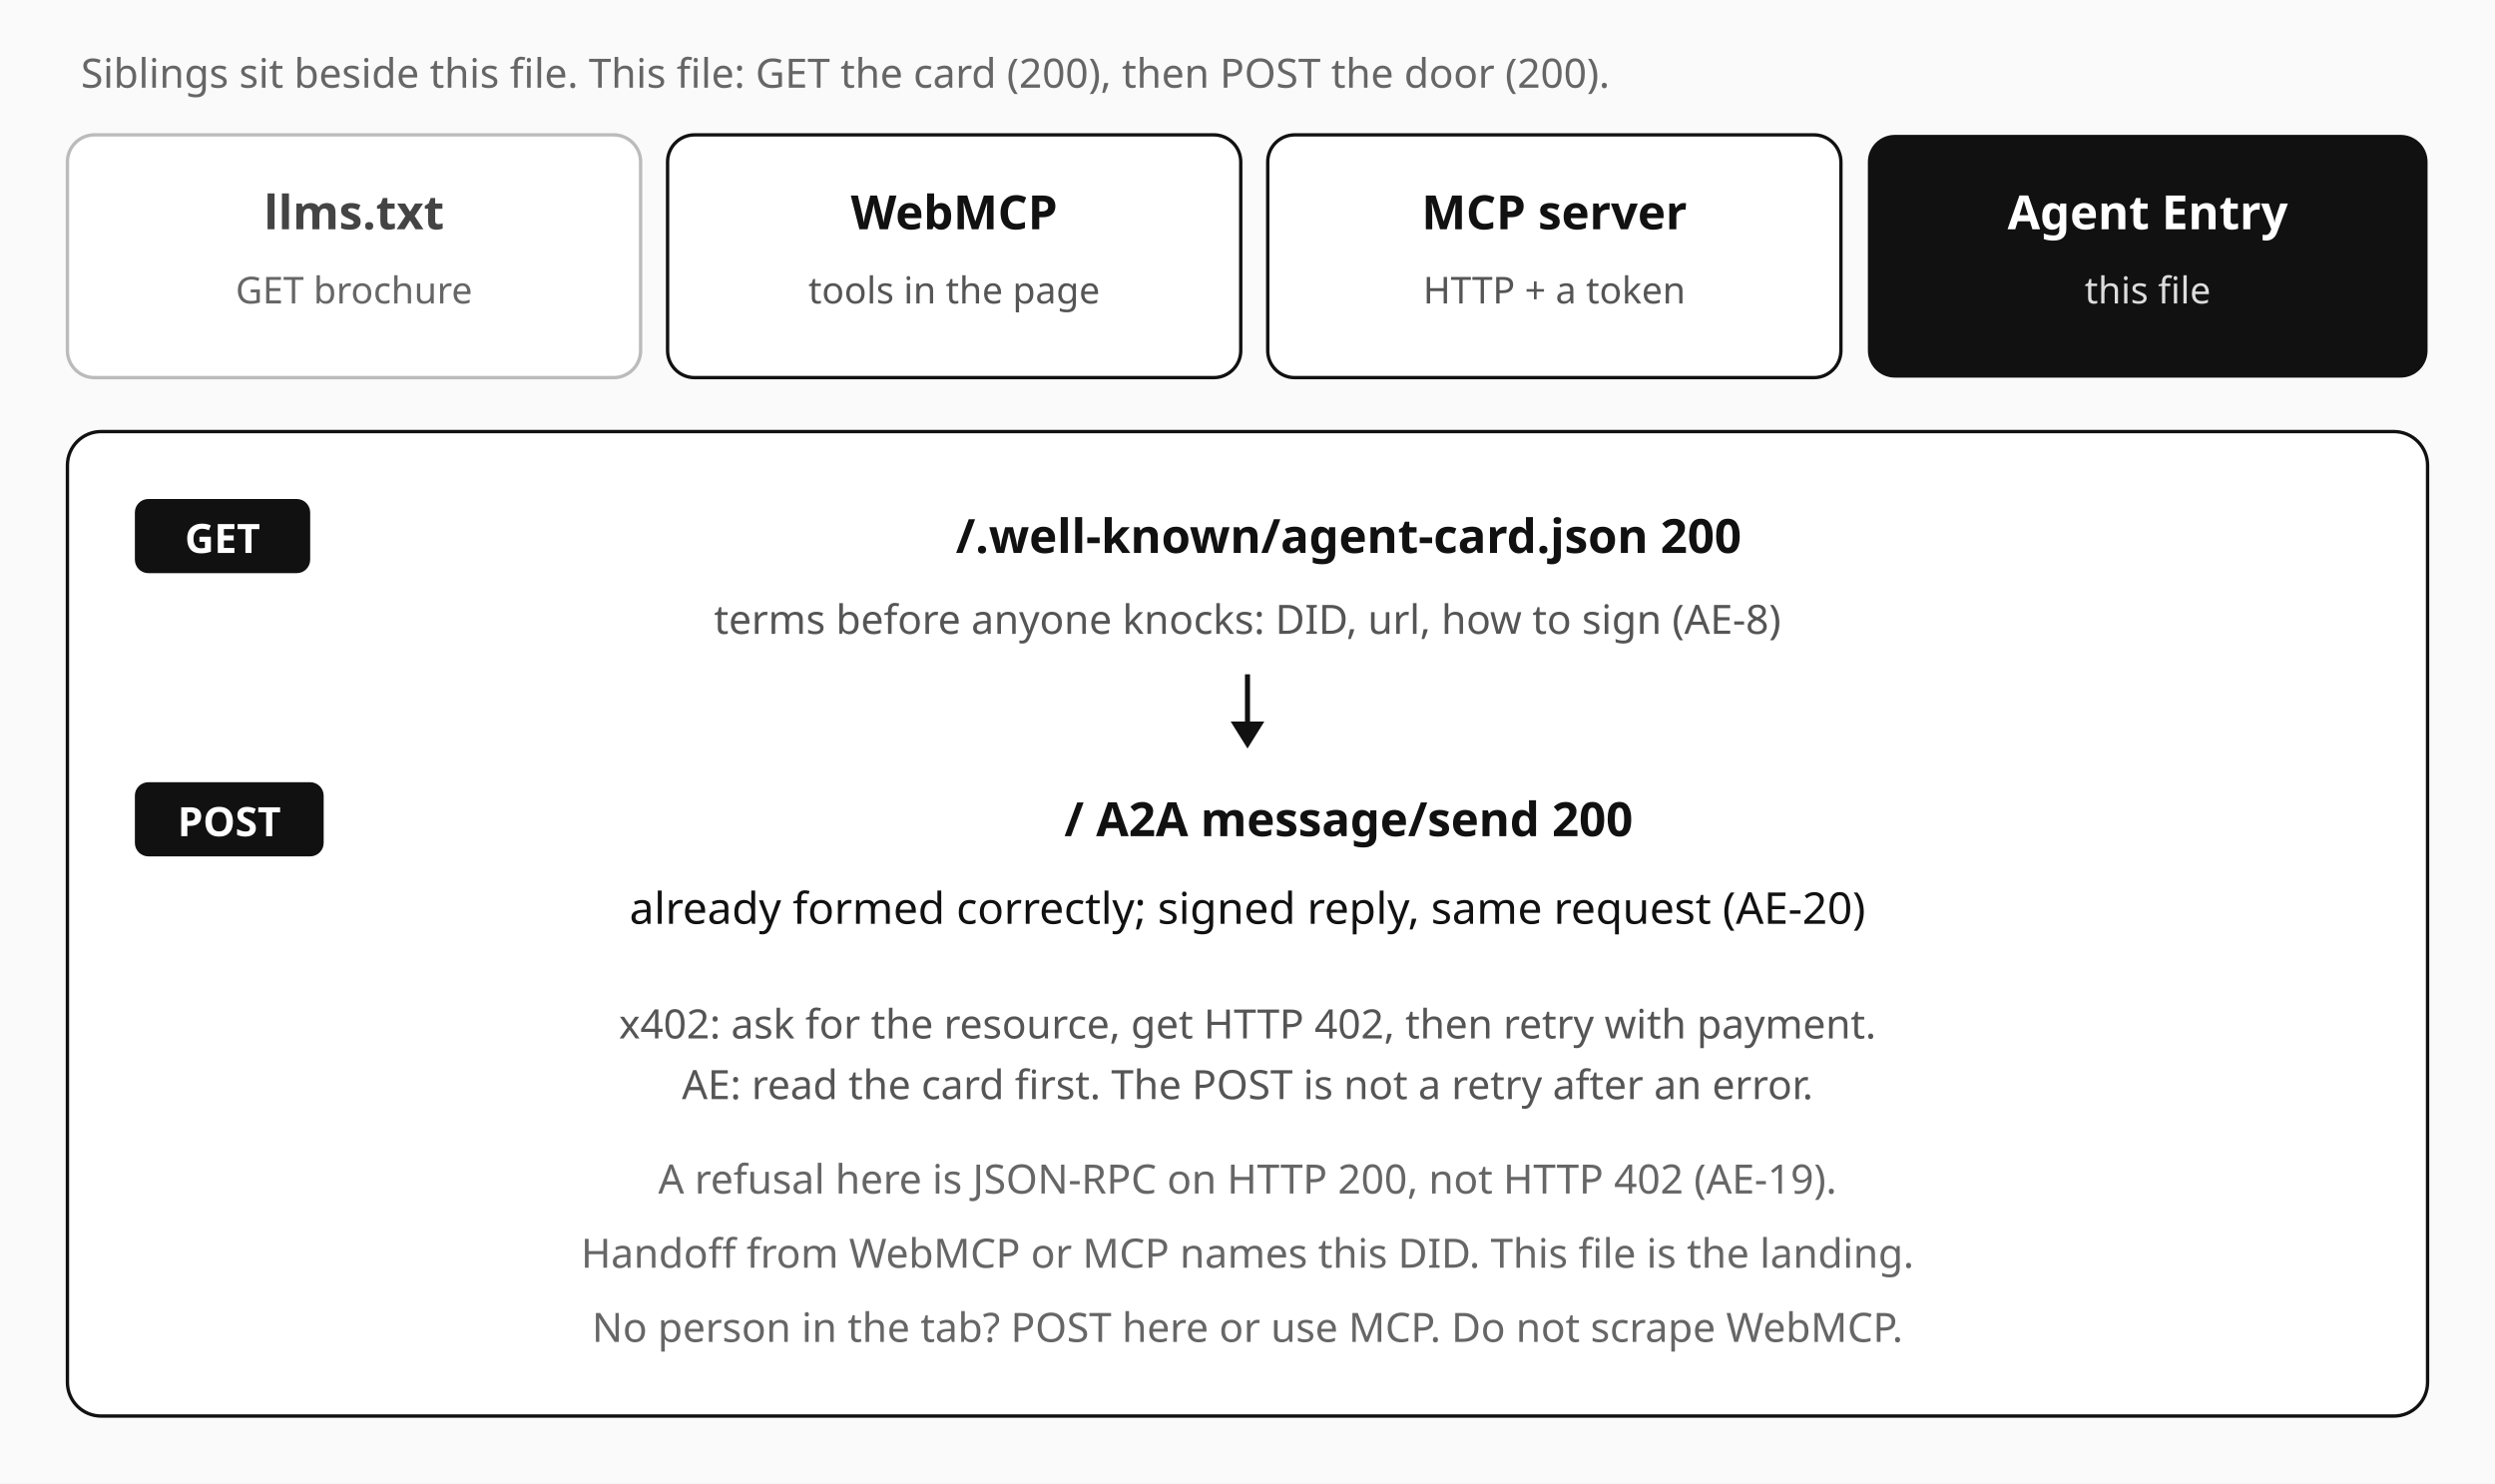
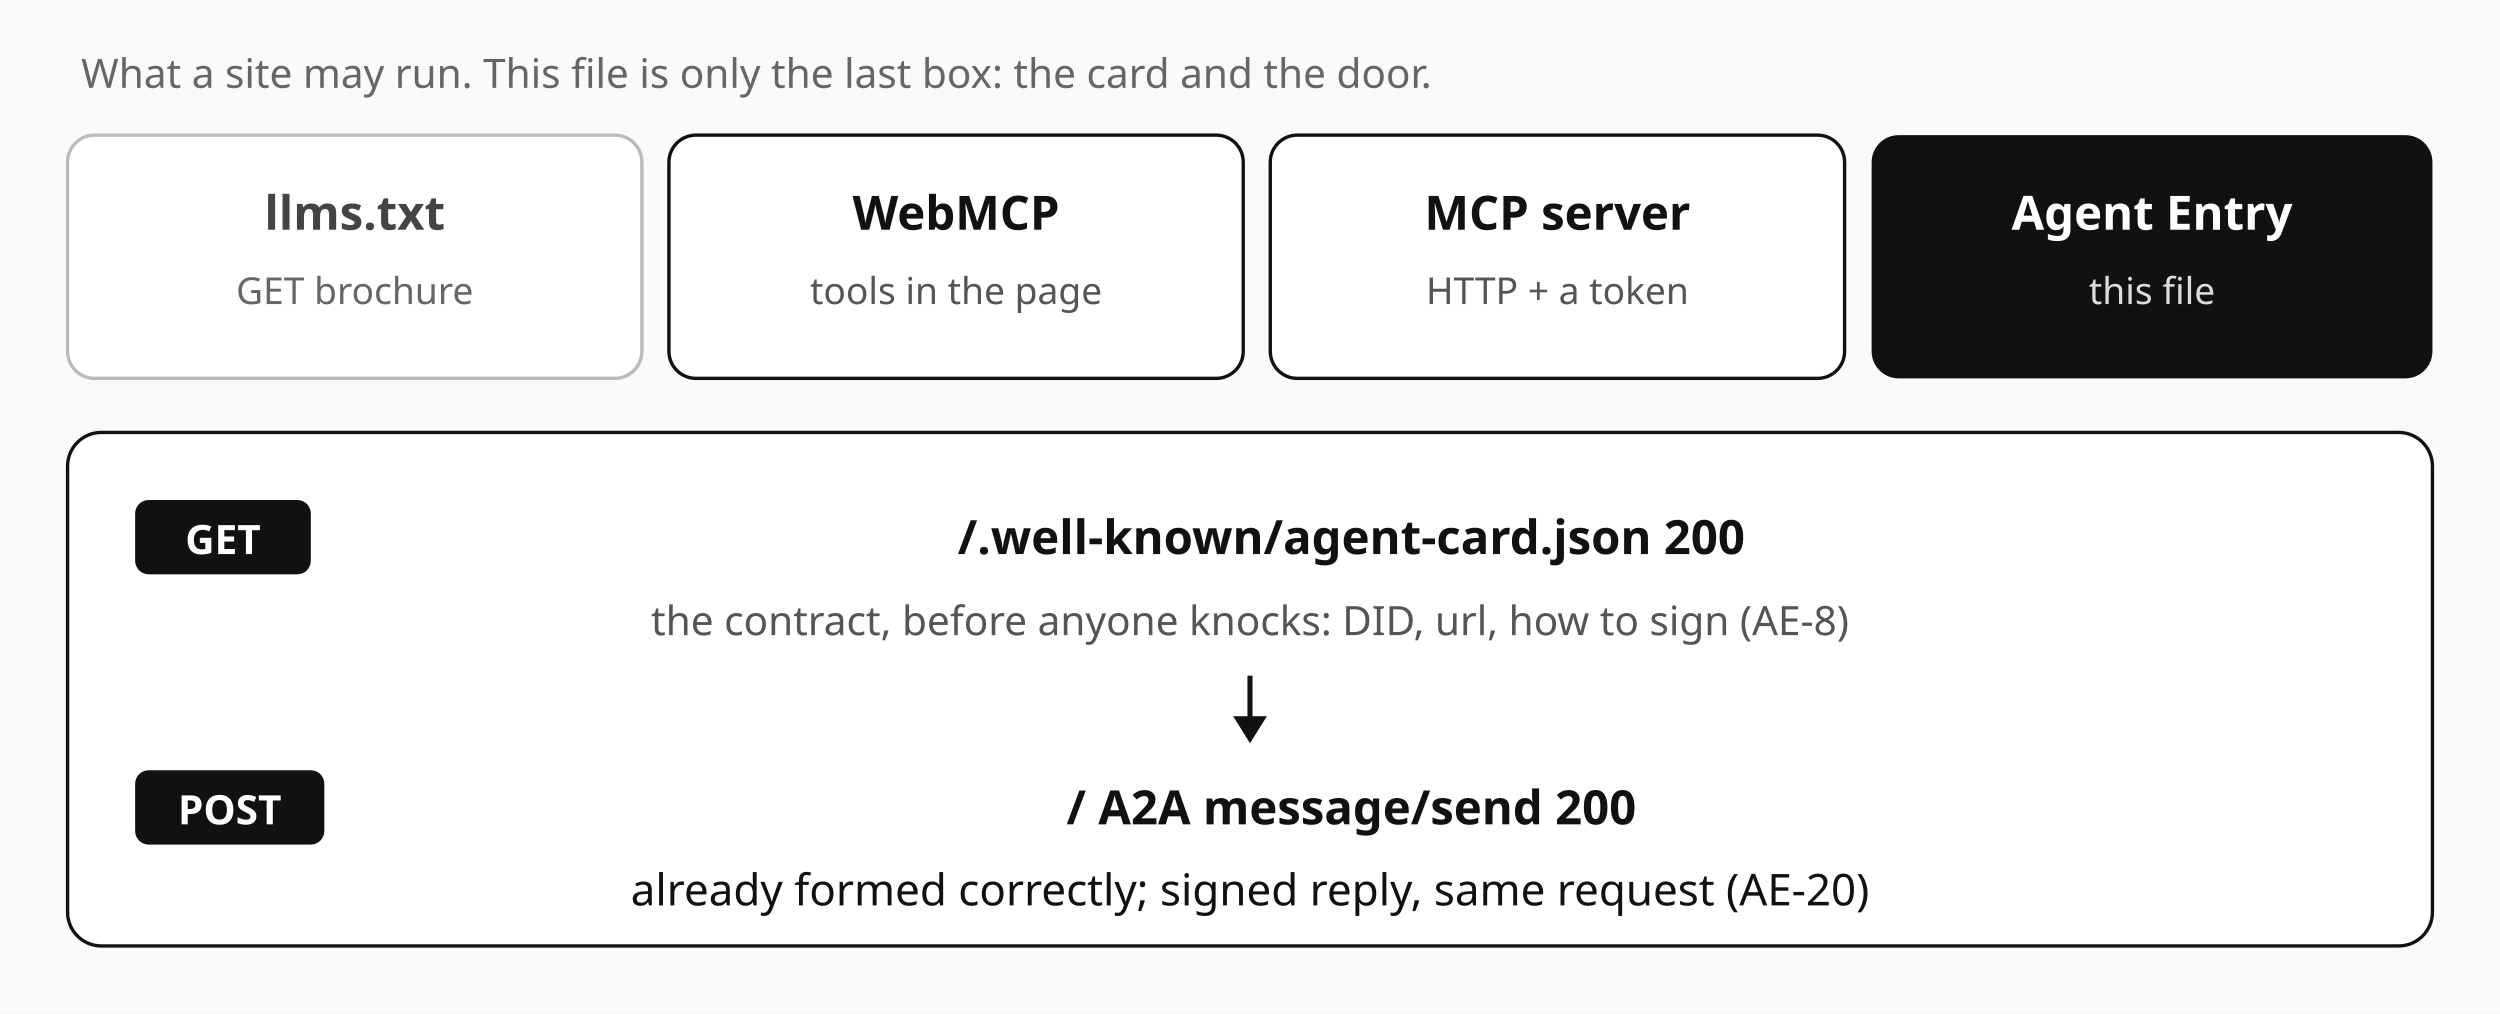
- <svg xmlns="http://www.w3.org/2000/svg" viewBox="0 0 740 440" role="img" aria-labelledby="t d">
-   <rect width="740" height="440" fill="#fafafa" />
-   <text x="24" y="26" font-family="ui-sans-serif, system-ui, sans-serif" font-size="12" fill="#666">Siblings sit beside this file. This file: GET the card (200), then POST the door (200).</text>
+ <svg xmlns="http://www.w3.org/2000/svg" viewBox="0 0 740 300" role="img" aria-labelledby="t d">
+   <rect width="740" height="300" fill="#fafafa" />
+   <text x="24" y="26" font-family="ui-sans-serif, system-ui, sans-serif" font-size="12" fill="#666">What a site may run. This file is only the last box: the card and the door.</text>
  <rect x="20" y="40" width="170" height="72" rx="8" fill="#fff" stroke="#bbb" />
  <text x="105" y="68" text-anchor="middle" font-family="ui-sans-serif, system-ui, sans-serif" font-size="14" font-weight="700" fill="#444">llms.txt</text>
  <text x="105" y="90" text-anchor="middle" font-family="ui-sans-serif, system-ui, sans-serif" font-size="11" fill="#666">GET brochure</text>
  <rect x="198" y="40" width="170" height="72" rx="8" fill="#fff" stroke="#111" />
  <text x="283" y="68" text-anchor="middle" font-family="ui-sans-serif, system-ui, sans-serif" font-size="14" font-weight="700" fill="#111">WebMCP</text>
  <text x="283" y="90" text-anchor="middle" font-family="ui-sans-serif, system-ui, sans-serif" font-size="11" fill="#555">tools in the page</text>
  <rect x="376" y="40" width="170" height="72" rx="8" fill="#fff" stroke="#111" />
  <text x="461" y="68" text-anchor="middle" font-family="ui-sans-serif, system-ui, sans-serif" font-size="14" font-weight="700" fill="#111">MCP server</text>
  <text x="461" y="90" text-anchor="middle" font-family="ui-sans-serif, system-ui, sans-serif" font-size="11" fill="#555">HTTP + a token</text>
  <rect x="554" y="40" width="166" height="72" rx="8" fill="#111" />
  <text x="637" y="68" text-anchor="middle" font-family="ui-sans-serif, system-ui, sans-serif" font-size="14" font-weight="700" fill="#fff">Agent Entry</text>
  <text x="637" y="90" text-anchor="middle" font-family="ui-sans-serif, system-ui, sans-serif" font-size="11" fill="#ddd">this file</text>
-   <rect x="20" y="128" width="700" height="292" rx="10" fill="#fff" stroke="#111" />
+   <rect x="20" y="128" width="700" height="152" rx="10" fill="#fff" stroke="#111" />
  <rect x="40" y="148" width="52" height="22" rx="4" fill="#111" />
  <text x="66" y="164" text-anchor="middle" font-family="ui-sans-serif, system-ui, sans-serif" font-size="12" font-weight="700" fill="#fff">GET</text>
  <text x="400" y="164" text-anchor="middle" font-family="ui-sans-serif, system-ui, sans-serif" font-size="14" font-weight="700" fill="#111">/.well-known/agent-card.json   200</text>
-   <text x="370" y="188" text-anchor="middle" font-family="ui-sans-serif, system-ui, sans-serif" font-size="12" fill="#555">terms before anyone knocks: DID, url, how to sign (AE-8)</text>
-   <path d="M370 200v16" stroke="#111" stroke-width="1.5" />
-   <polygon points="370,222 365,214 375,214" fill="#111" />
-   <rect x="40" y="232" width="56" height="22" rx="4" fill="#111" />
-   <text x="68" y="248" text-anchor="middle" font-family="ui-sans-serif, system-ui, sans-serif" font-size="12" font-weight="700" fill="#fff">POST</text>
-   <text x="400" y="248" text-anchor="middle" font-family="ui-sans-serif, system-ui, sans-serif" font-size="14" font-weight="700" fill="#111">/   A2A message/send   200</text>
-   <text x="370" y="274" text-anchor="middle" font-family="ui-sans-serif, system-ui, sans-serif" font-size="13" fill="#111">already formed correctly; signed reply, same request (AE-20)</text>
-   <text x="370" y="308" text-anchor="middle" font-family="ui-sans-serif, system-ui, sans-serif" font-size="12" fill="#555">x402: ask for the resource, get HTTP 402, then retry with payment.</text>
-   <text x="370" y="326" text-anchor="middle" font-family="ui-sans-serif, system-ui, sans-serif" font-size="12" fill="#555">AE: read the card first. The POST is not a retry after an error.</text>
-   <text x="370" y="354" text-anchor="middle" font-family="ui-sans-serif, system-ui, sans-serif" font-size="12" fill="#666">A refusal here is JSON-RPC on HTTP 200, not HTTP 402 (AE-19).</text>
-   <text x="370" y="376" text-anchor="middle" font-family="ui-sans-serif, system-ui, sans-serif" font-size="12" fill="#666">Handoff from WebMCP or MCP names this DID. This file is the landing.</text>
-   <text x="370" y="398" text-anchor="middle" font-family="ui-sans-serif, system-ui, sans-serif" font-size="12" fill="#666">No person in the tab? POST here or use MCP. Do not scrape WebMCP.</text>
+   <text x="370" y="188" text-anchor="middle" font-family="ui-sans-serif, system-ui, sans-serif" font-size="12" fill="#555">the contract, before anyone knocks: DID, url, how to sign (AE-8)</text>
+   <path d="M370 200v14" stroke="#111" stroke-width="1.5" />
+   <polygon points="370,220 365,212 375,212" fill="#111" />
+   <rect x="40" y="228" width="56" height="22" rx="4" fill="#111" />
+   <text x="68" y="244" text-anchor="middle" font-family="ui-sans-serif, system-ui, sans-serif" font-size="12" font-weight="700" fill="#fff">POST</text>
+   <text x="400" y="244" text-anchor="middle" font-family="ui-sans-serif, system-ui, sans-serif" font-size="14" font-weight="700" fill="#111">/   A2A message/send   200</text>
+   <text x="370" y="268" text-anchor="middle" font-family="ui-sans-serif, system-ui, sans-serif" font-size="13" fill="#111">already formed correctly; signed reply, same request (AE-20)</text>
</svg>
